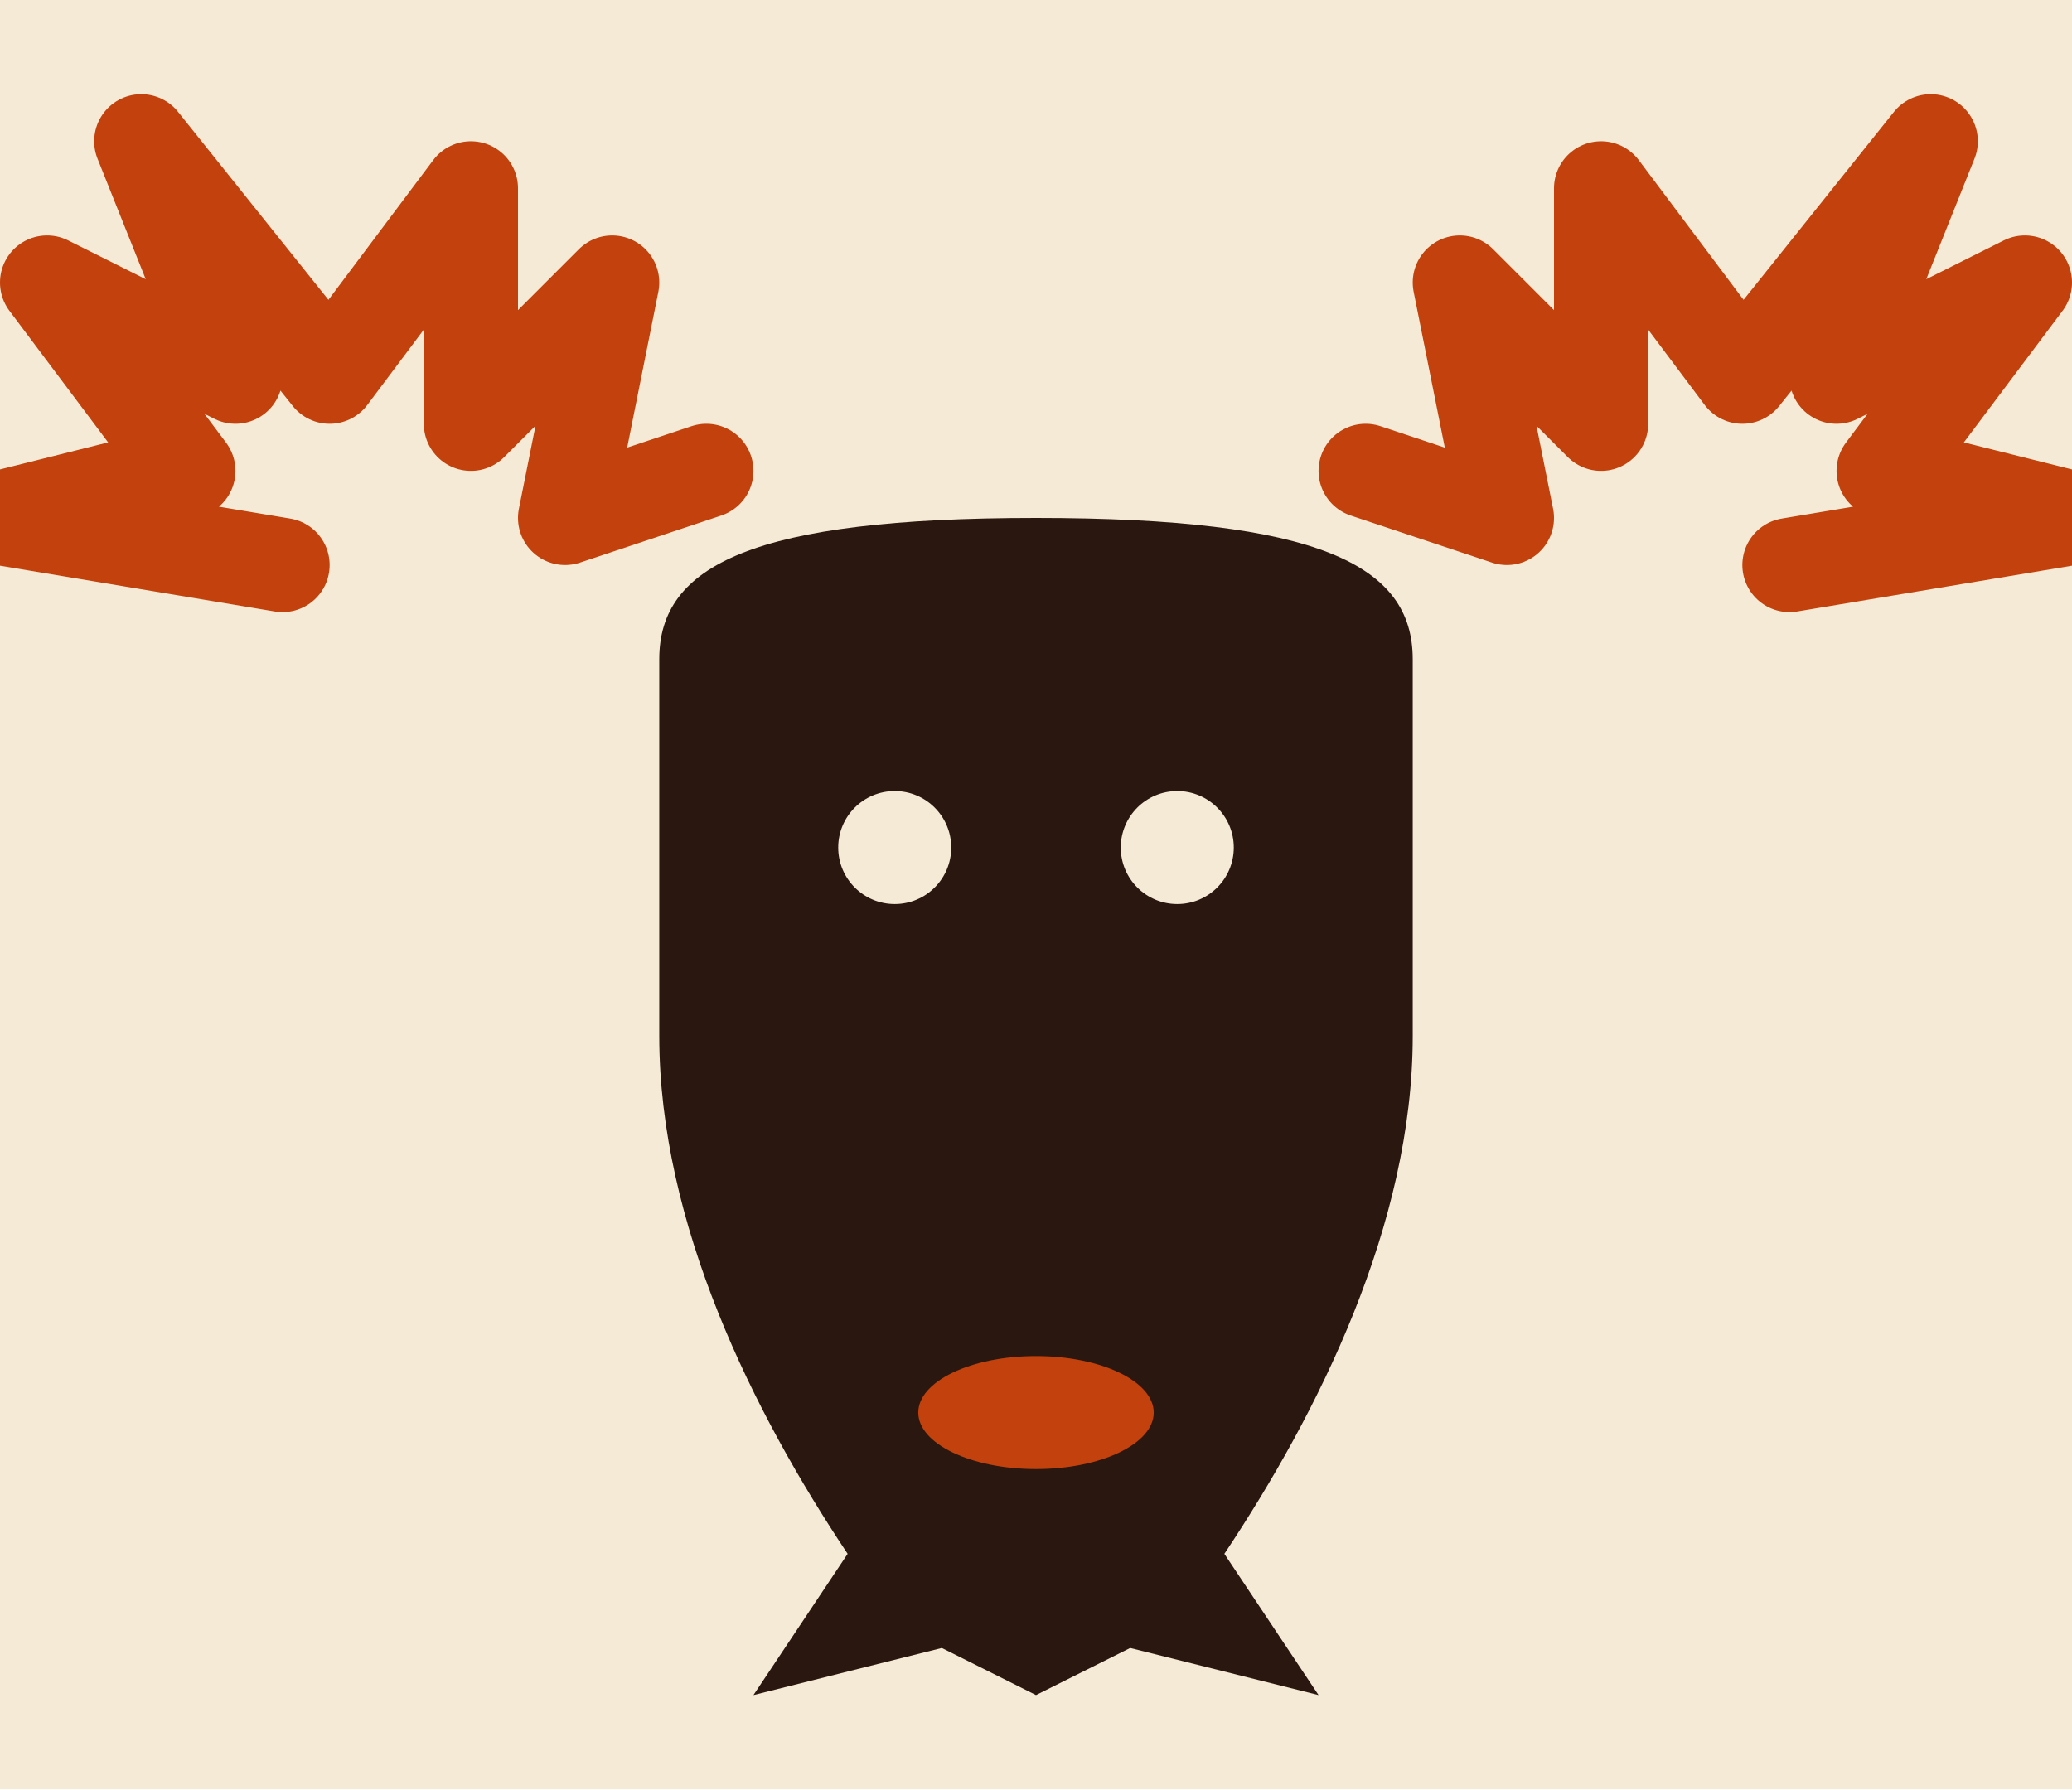
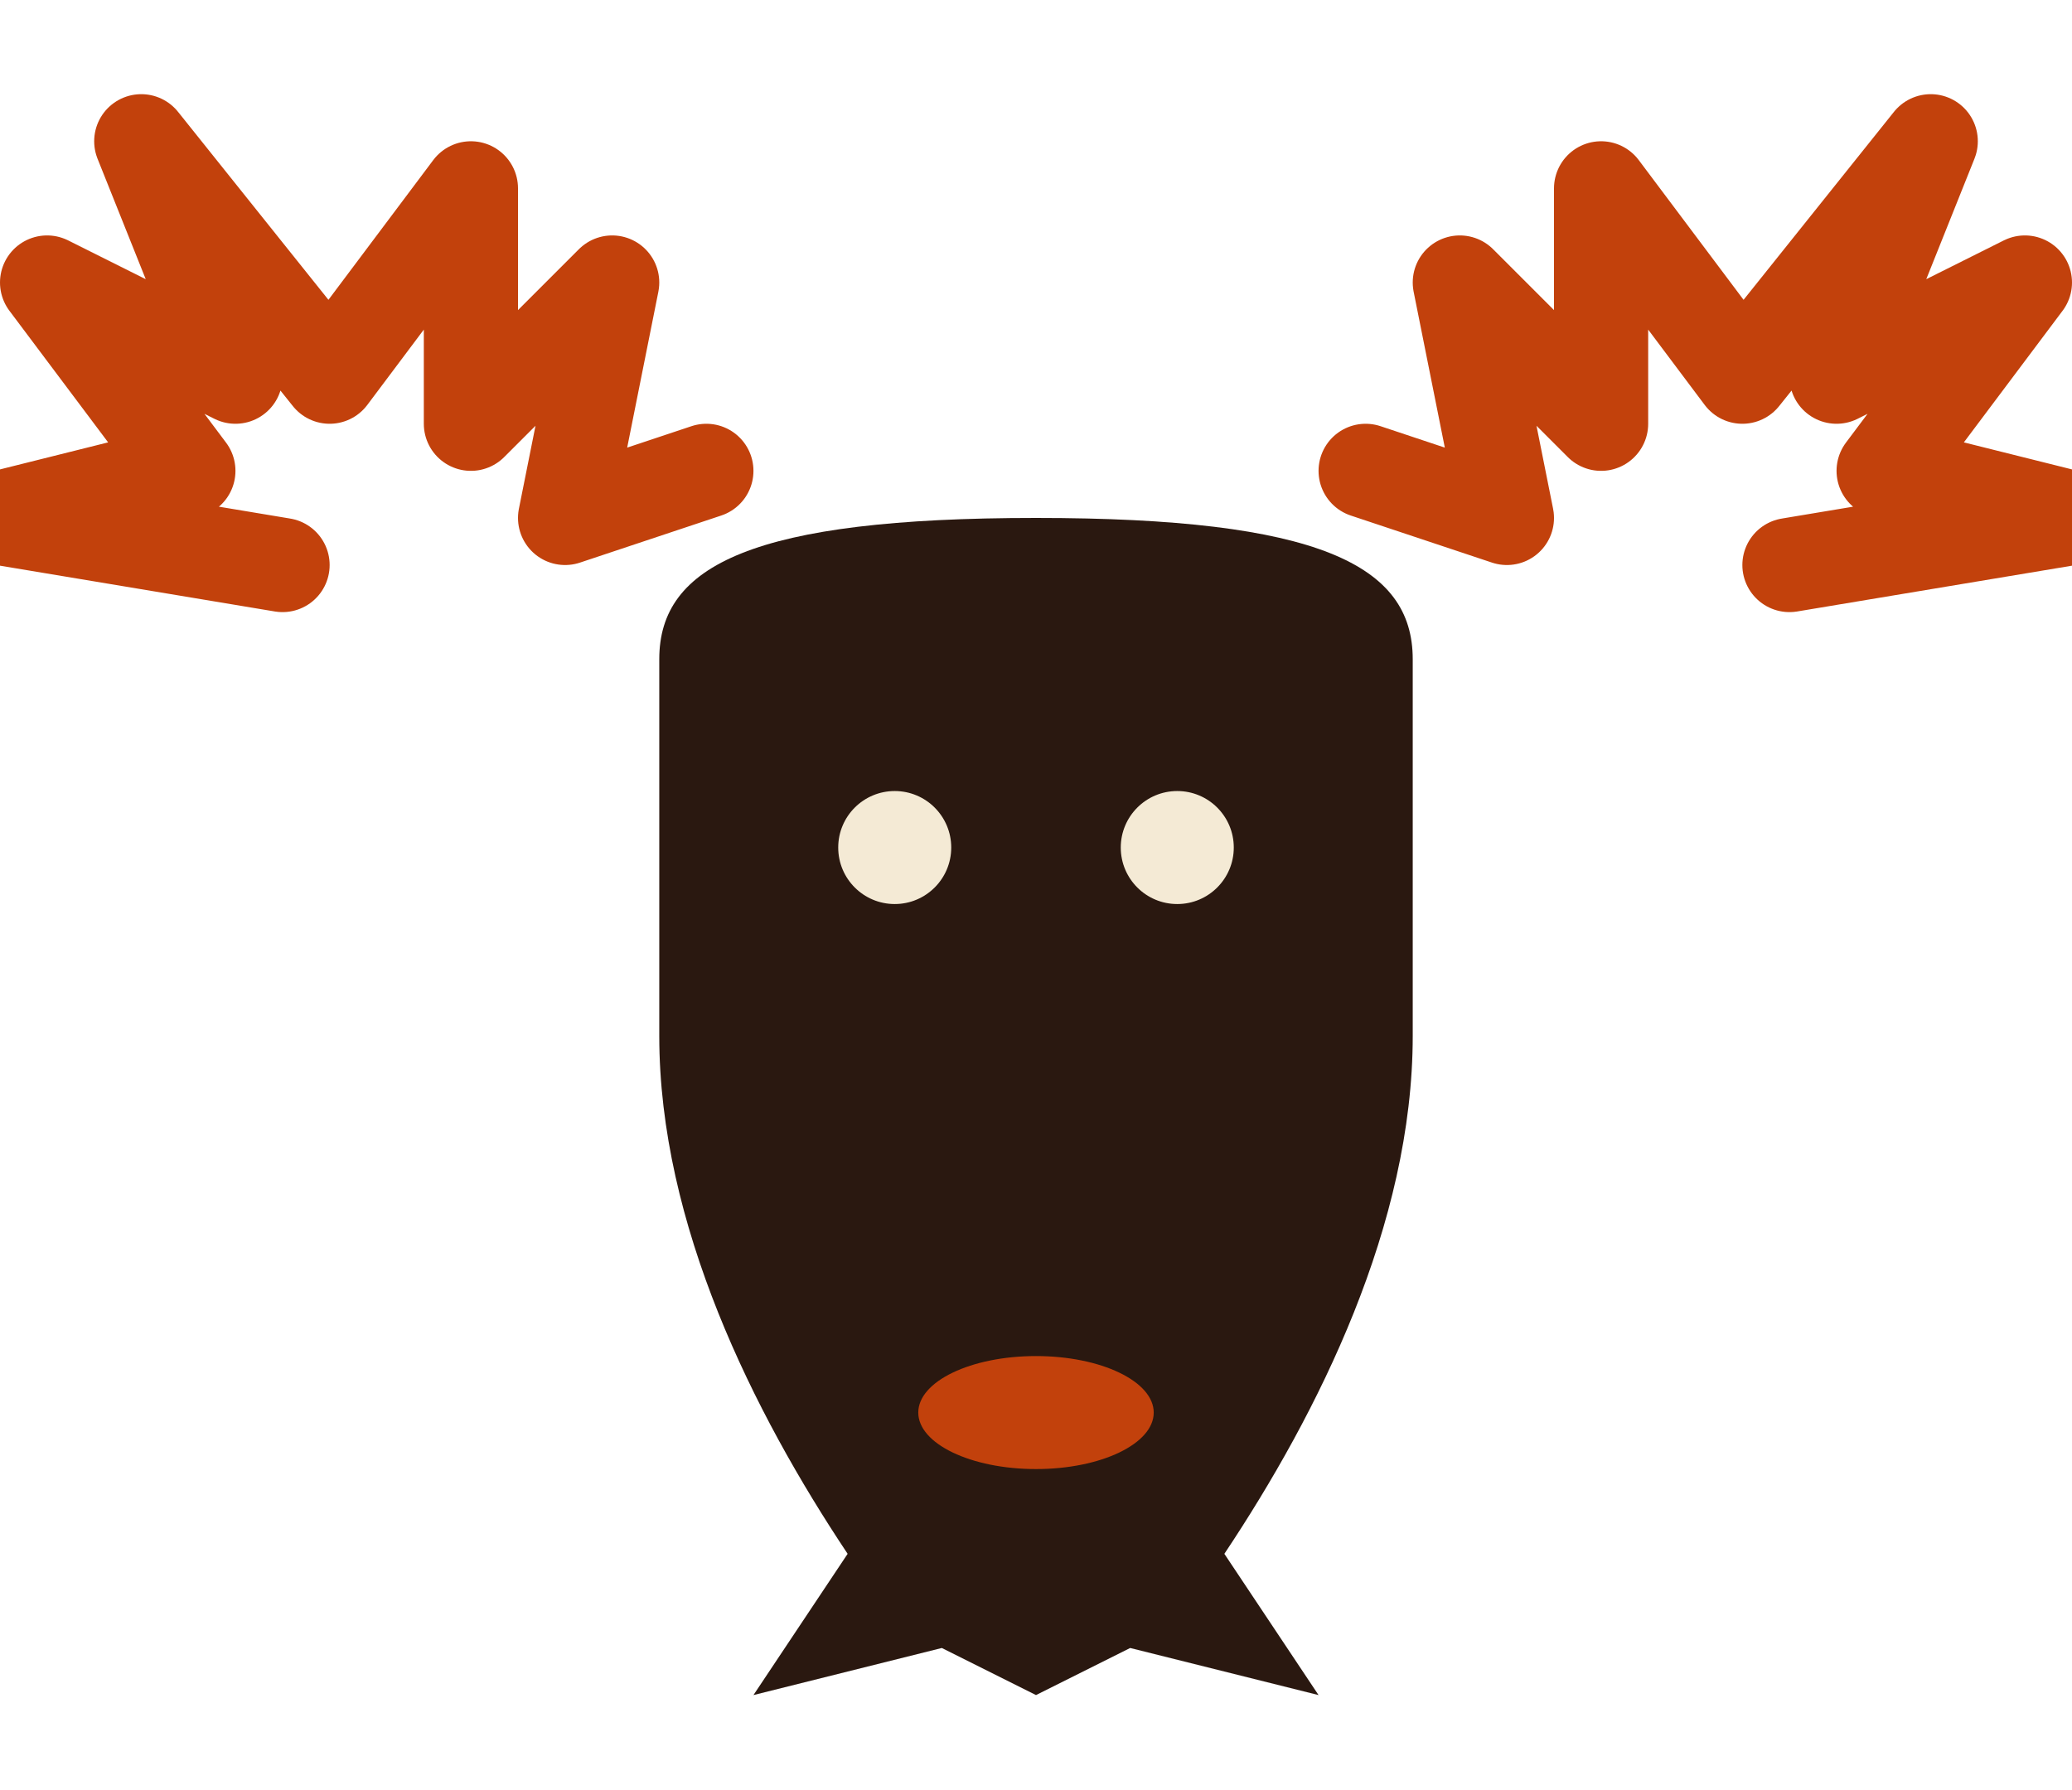
<svg xmlns="http://www.w3.org/2000/svg" width="44" height="38" viewBox="0 0 44 38">
-   <rect width="44" height="38" fill="#f4ead5" />
  <path d="M7 8 L3 3 L5 8 L1 6 L4 10 L0 11 L6 12 M7 8 L10 4 L10 9 L13 6 L12 11 L15 10" stroke="#c2410c" stroke-width="2" stroke-linecap="round" stroke-linejoin="round" fill="none" />
  <path d="M37 8 L41 3 L39 8 L43 6 L40 10 L44 11 L38 12 M37 8 L34 4 L34 9 L31 6 L32 11 L29 10" stroke="#c2410c" stroke-width="2" stroke-linecap="round" stroke-linejoin="round" fill="none" />
  <path d="M14 14 C14 12, 16 11, 22 11 C28 11, 30 12, 30 14 L30 22 C30 26, 28 30, 26 33 L28 36 L24 35 L22 36 L20 35 L16 36 L18 33 C16 30, 14 26, 14 22 Z" fill="#2a1810" />
  <circle cx="19" cy="18" r="1.2" fill="#f4ead5" />
  <circle cx="25" cy="18" r="1.2" fill="#f4ead5" />
  <ellipse cx="22" cy="30" rx="2.5" ry="1.2" fill="#c2410c" />
</svg>
